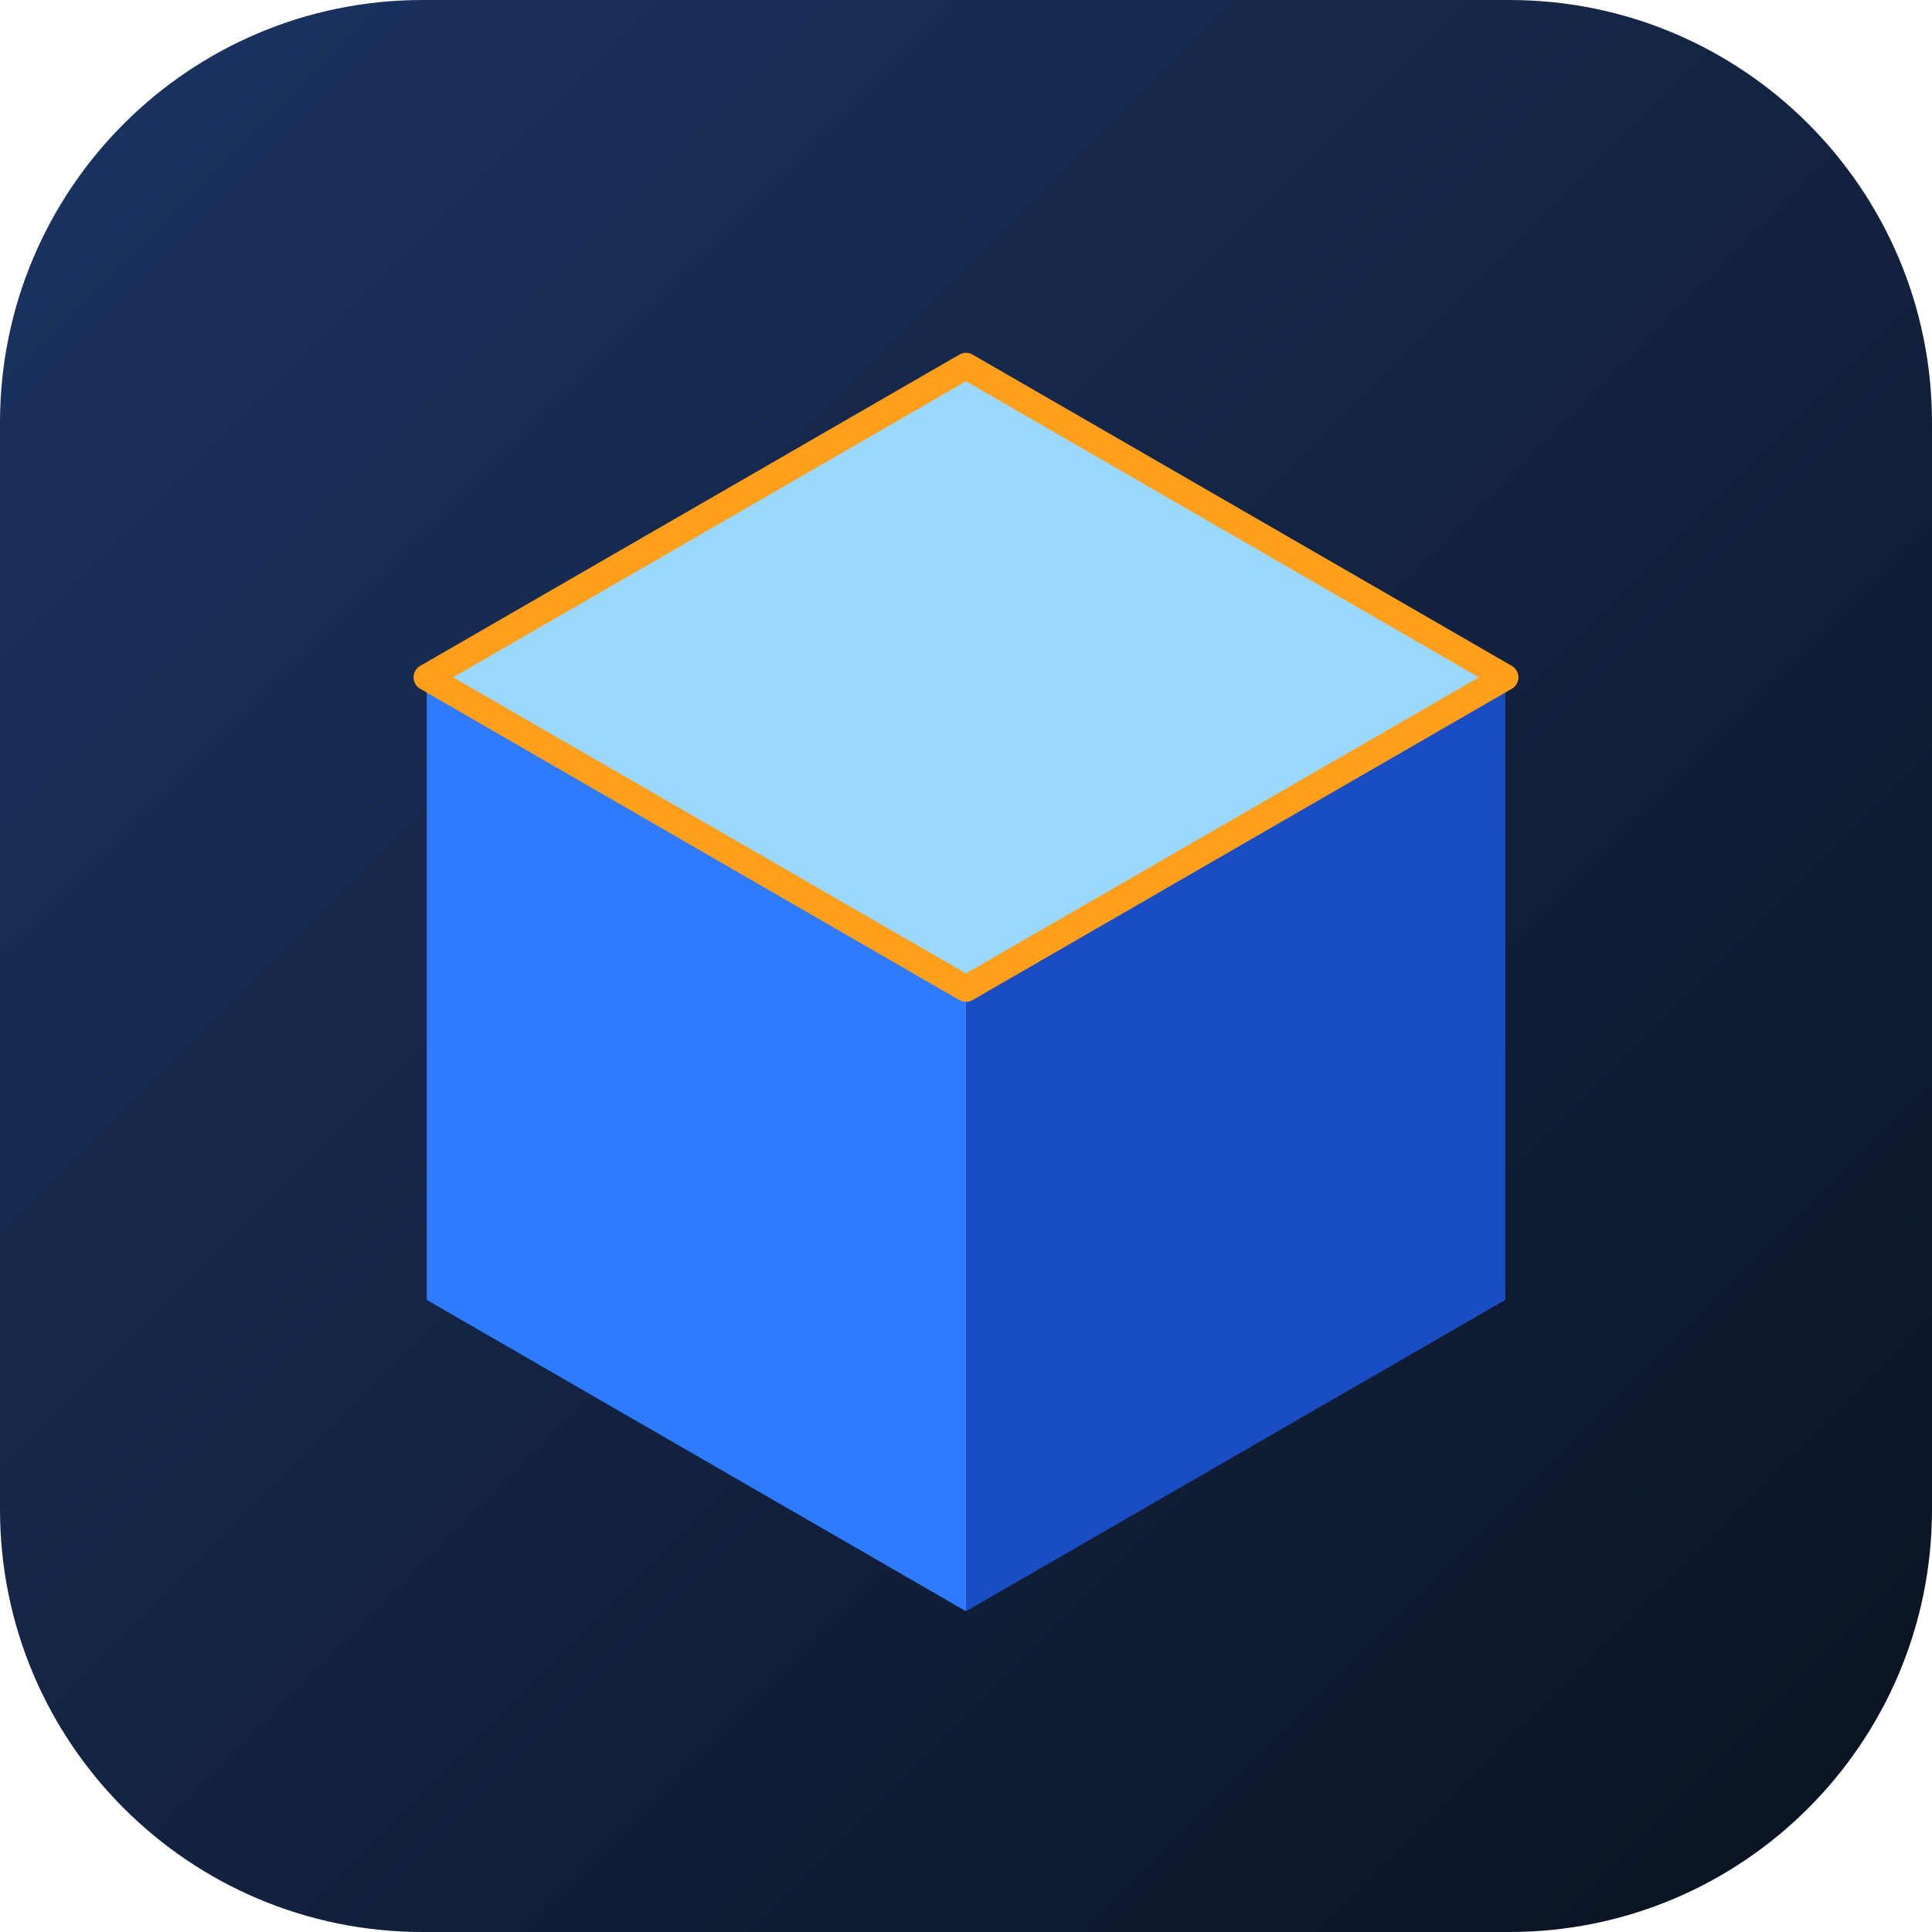
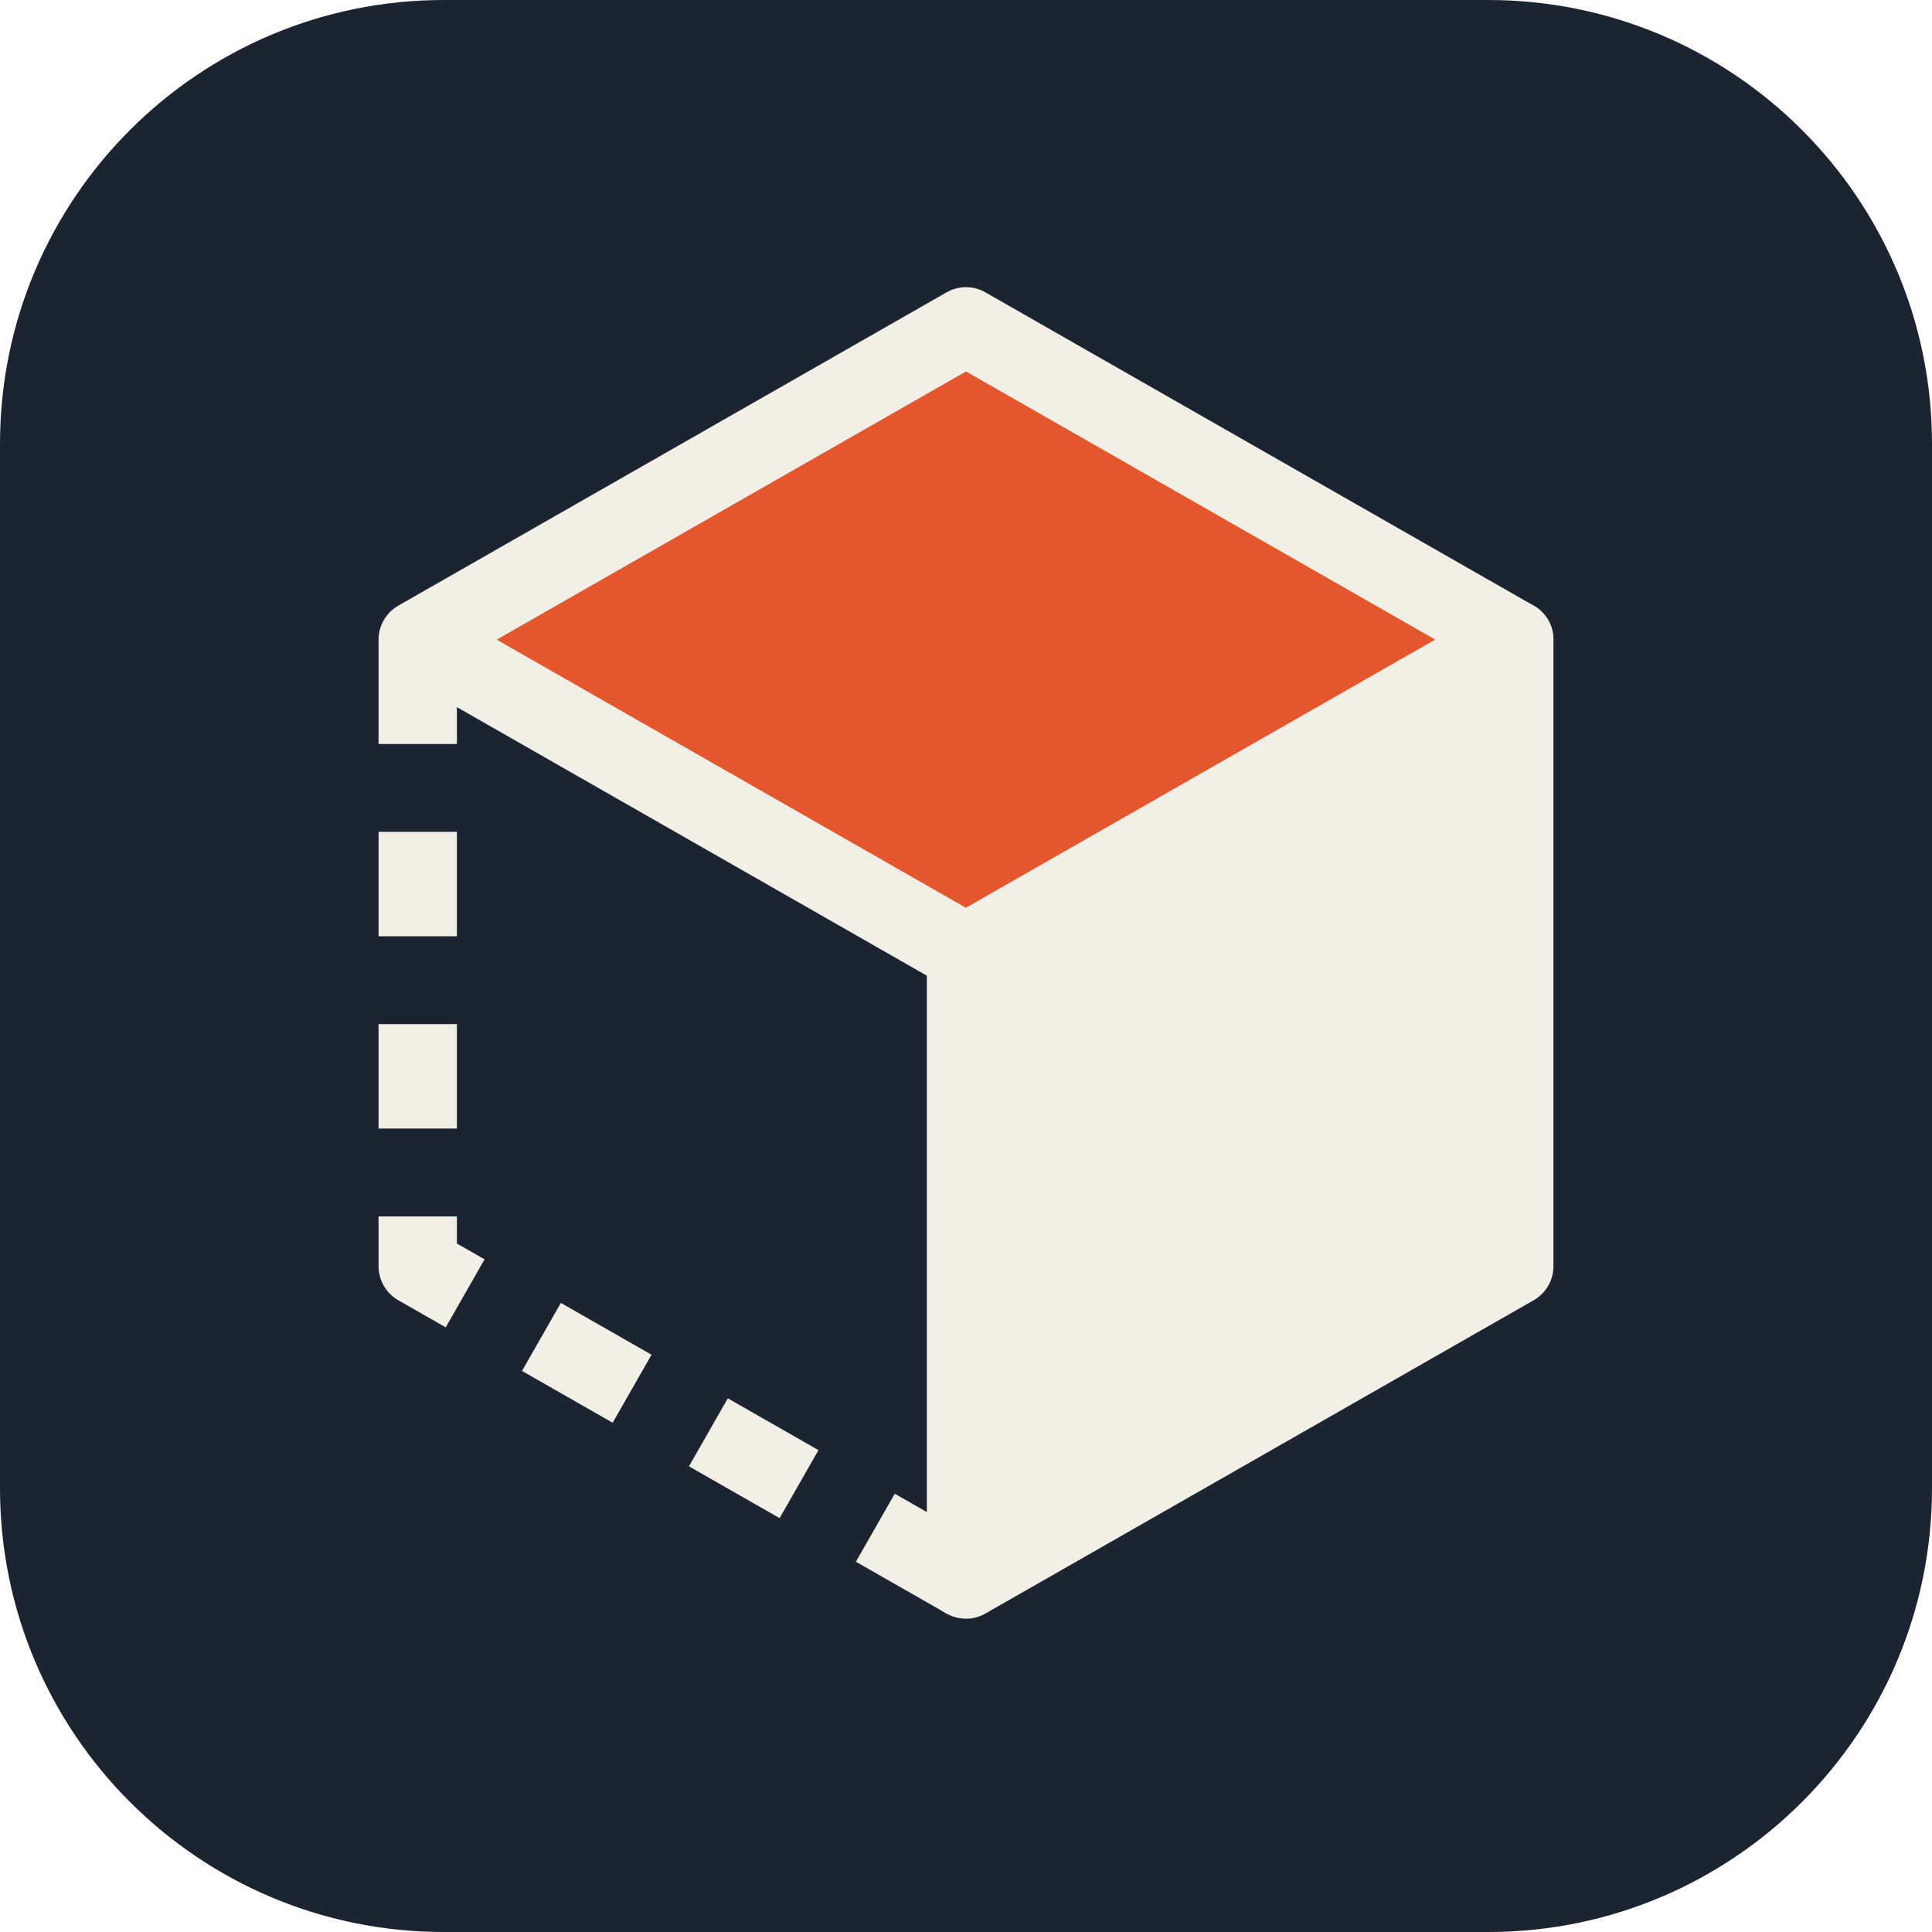
- <svg xmlns="http://www.w3.org/2000/svg" viewBox="0 0 512 512" width="512" height="512">
-   <defs>
-     <linearGradient id="bg" x1="0" y1="0" x2="1" y2="1">
-       <stop offset="0" stop-color="#1c3463" />
-       <stop offset="1" stop-color="#0a1220" />
-     </linearGradient>
-   </defs>
-   <rect width="512" height="512" rx="112" fill="url(#bg)" />
-   <polygon points="113.1,179.5 256,262 256,427 113.1,344.5" fill="#2f7bff" />
-   <polygon points="256,262 398.9,179.5 398.9,344.5 256,427" fill="#1a4cc2" />
-   <polygon points="256,97 398.9,179.5 256,262 113.1,179.5" fill="#9ad8ff" />
-   <polyline points="256,97 398.9,179.5 256,262 113.1,179.5 256,97" fill="none" stroke="#ff9f1c" stroke-width="7" stroke-linejoin="round" stroke-linecap="round" />
+ <svg xmlns="http://www.w3.org/2000/svg" viewBox="0 0 148 148" width="512" height="512">
+   <rect width="148" height="148" rx="34" fill="#1B2430" />
+   <g transform="translate(14 11) scale(1.0)" fill="none" stroke="#F2EFE7" stroke-width="6" stroke-linejoin="round" stroke-linecap="round">
+     <polyline points="60,110 18,86 18,38" stroke-dasharray="8 6.73" stroke-linecap="butt" />
+     <polygon points="60,14 102,38 60,62 18,38" fill="#E4572E" />
+     <polygon points="102,38 102,86 60,110 60,62" fill="#F2EFE7" />
+   </g>
</svg>
